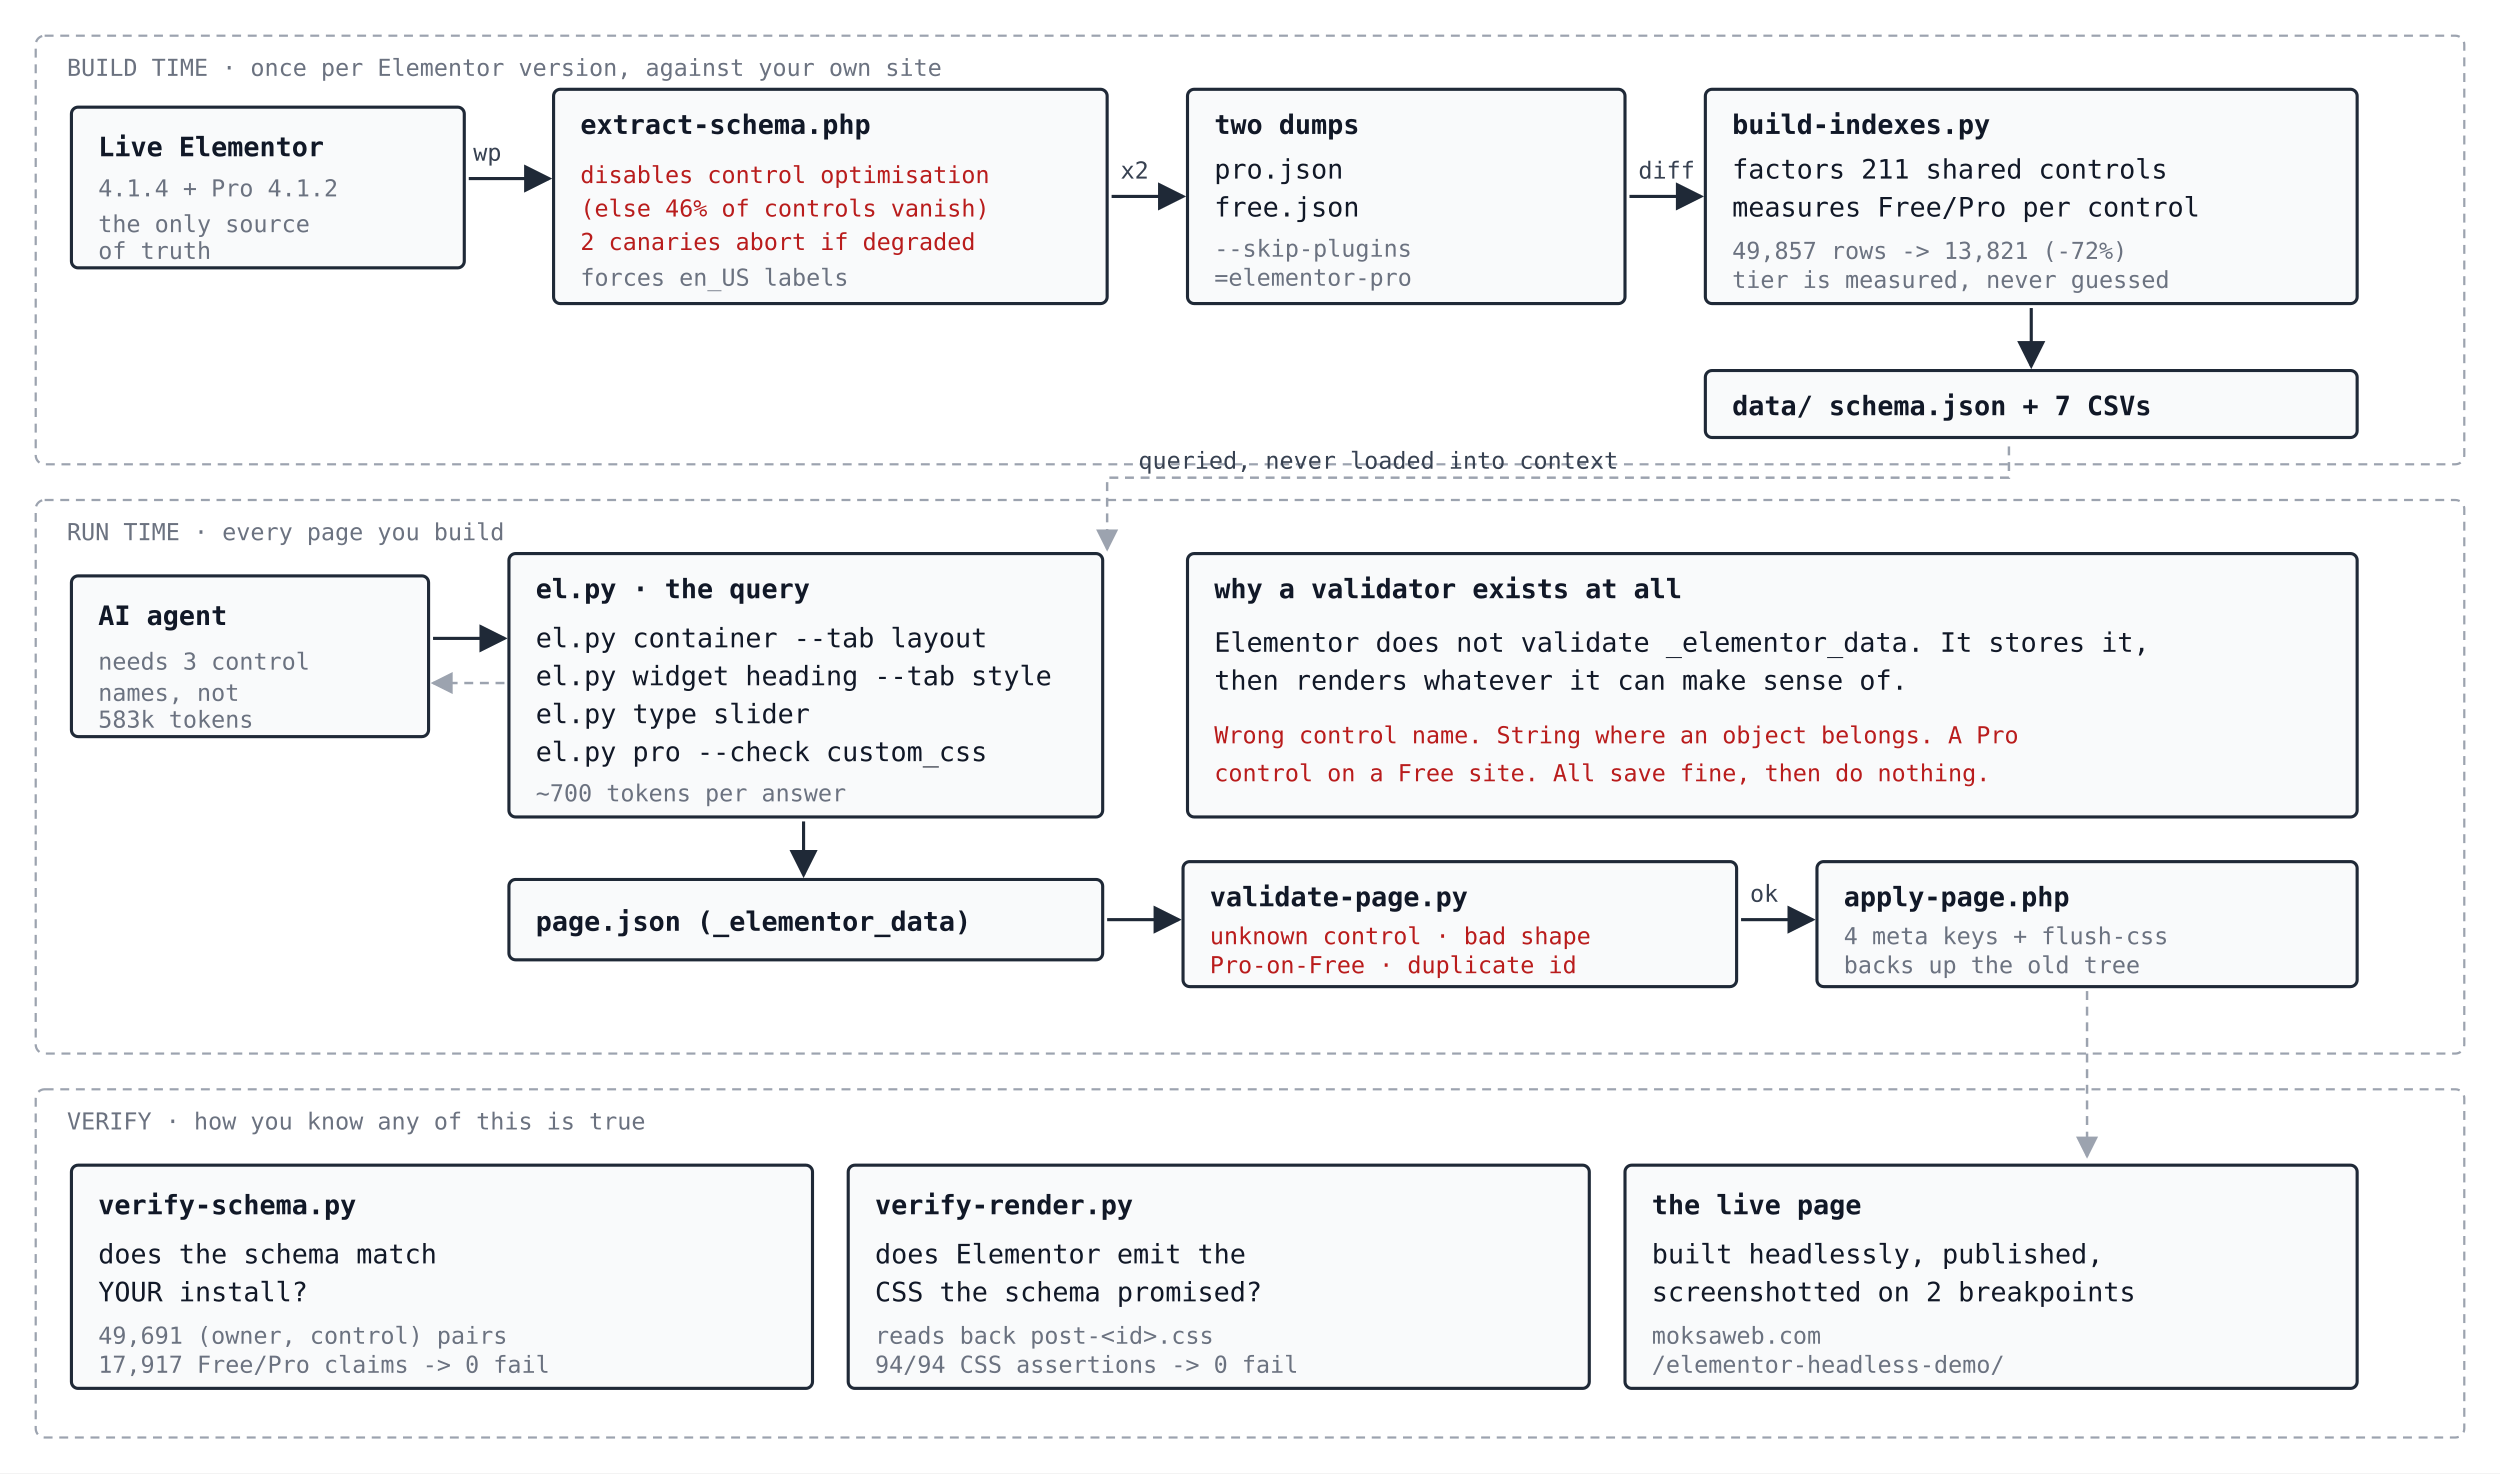
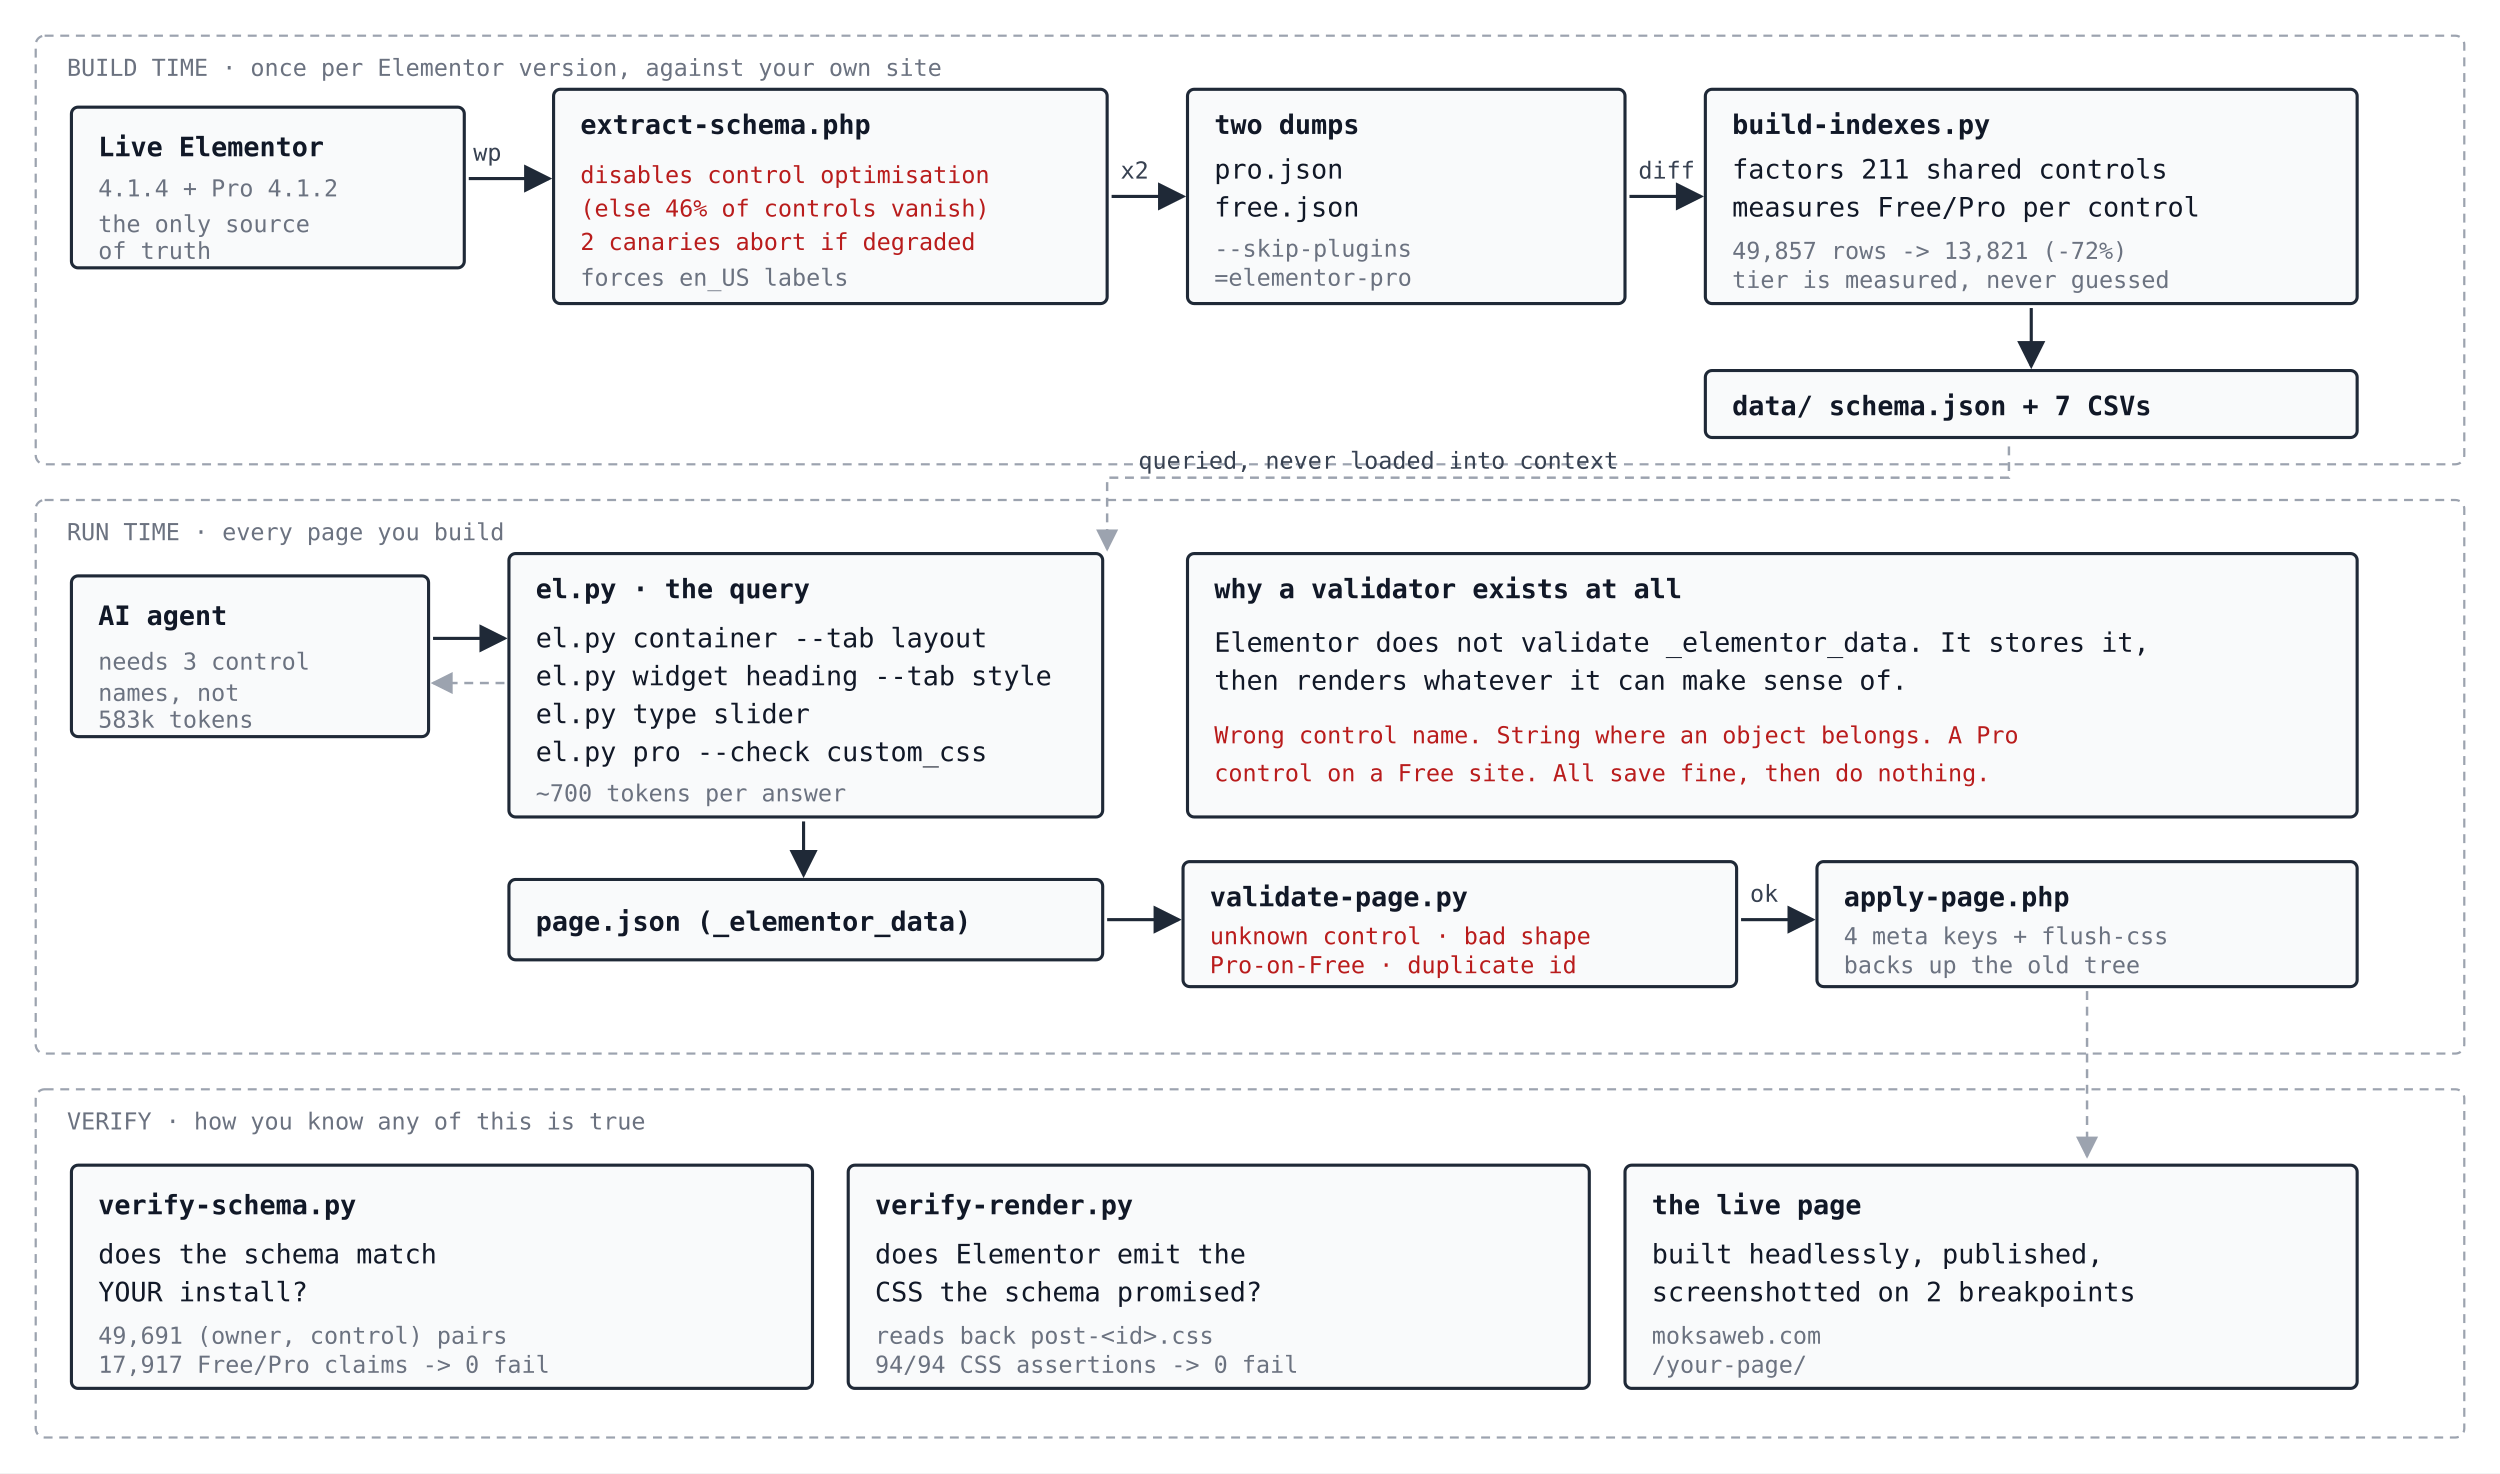
<svg xmlns="http://www.w3.org/2000/svg" viewBox="0 0 1120 660" width="1120" height="660" font-family="ui-monospace, SFMono-Regular, Menlo, Consolas, monospace">
  <style>
    .bg    { fill: #ffffff; }
    .band  { fill: none; stroke: #9ca3af; stroke-width: 1; stroke-dasharray: 4 3; }
    .box   { fill: #f9fafb; stroke: #1f2937; stroke-width: 1.4; }
    .t     { fill: #111827; font-size: 12px; }
    .tb    { fill: #111827; font-size: 12px; font-weight: 700; }
    .ts    { fill: #6b7280; font-size: 10.5px; }
    .tn    { fill: #b91c1c; font-size: 10.5px; }
    .lbl   { fill: #374151; font-size: 10.5px; }
    .arrow { fill: none; stroke: #1f2937; stroke-width: 1.4; marker-end: url(#a); }
    .arrowg{ fill: none; stroke: #9ca3af; stroke-width: 1.1; marker-end: url(#ag); stroke-dasharray: 4 3; }
    @media (prefers-color-scheme: dark) {
      .bg    { fill: #0b0f16; }
      .box   { fill: #111827; stroke: #e5e7eb; }
      .t, .tb{ fill: #f3f4f6; }
      .ts    { fill: #9ca3af; }
      .tn    { fill: #fca5a5; }
      .lbl   { fill: #d1d5db; }
      .arrow { stroke: #e5e7eb; marker-end: url(#ad); }
    }
  </style>
  <defs>
    <marker id="a" markerWidth="9" markerHeight="9" refX="8" refY="4.5" orient="auto">
      <path d="M0,0 L9,4.5 L0,9 z" fill="#1f2937" />
    </marker>
    <marker id="ad" markerWidth="9" markerHeight="9" refX="8" refY="4.5" orient="auto">
      <path d="M0,0 L9,4.5 L0,9 z" fill="#e5e7eb" />
    </marker>
    <marker id="ag" markerWidth="9" markerHeight="9" refX="8" refY="4.5" orient="auto">
      <path d="M0,0 L9,4.5 L0,9 z" fill="#9ca3af" />
    </marker>
  </defs>
  <rect class="bg" x="0" y="0" width="1120" height="660" />
  <rect class="band" x="16" y="16" width="1088" height="192" rx="4" />
  <text class="ts" x="30" y="34">BUILD TIME  ·  once per Elementor version, against your own site</text>
  <rect class="box" x="32" y="48" width="176" height="72" rx="3" />
  <text class="tb" x="44" y="70">Live Elementor</text>
  <text class="ts" x="44" y="88">4.1.4 + Pro 4.1.2</text>
  <text class="ts" x="44" y="104">the only source</text>
  <text class="ts" x="44" y="116">of truth</text>
  <path class="arrow" d="M210,80 L246,80" />
  <text class="lbl" x="212" y="72">wp</text>
  <rect class="box" x="248" y="40" width="248" height="96" rx="3" />
  <text class="tb" x="260" y="60">extract-schema.php</text>
  <text class="tn" x="260" y="82">disables control optimisation</text>
  <text class="tn" x="260" y="97">(else 46% of controls vanish)</text>
  <text class="tn" x="260" y="112">2 canaries abort if degraded</text>
  <text class="ts" x="260" y="128">forces en_US labels</text>
  <path class="arrow" d="M498,88 L530,88" />
  <text class="lbl" x="502" y="80">x2</text>
  <rect class="box" x="532" y="40" width="196" height="96" rx="3" />
  <text class="tb" x="544" y="60">two dumps</text>
  <text class="t" x="544" y="80">pro.json</text>
  <text class="t" x="544" y="97">free.json</text>
  <text class="ts" x="544" y="115">--skip-plugins</text>
  <text class="ts" x="544" y="128">=elementor-pro</text>
  <path class="arrow" d="M730,88 L762,88" />
  <text class="lbl" x="734" y="80">diff</text>
  <rect class="box" x="764" y="40" width="292" height="96" rx="3" />
  <text class="tb" x="776" y="60">build-indexes.py</text>
  <text class="t" x="776" y="80">factors 211 shared controls</text>
  <text class="t" x="776" y="97">measures Free/Pro per control</text>
  <text class="ts" x="776" y="116">49,857 rows -&gt; 13,821  (-72%)</text>
  <text class="ts" x="776" y="129">tier is measured, never guessed</text>
  <path class="arrow" d="M910,138 L910,164" />
  <rect class="box" x="764" y="166" width="292" height="30" rx="3" />
  <text class="tb" x="776" y="186">data/  schema.json + 7 CSVs</text>
  <rect class="band" x="16" y="224" width="1088" height="248" rx="4" />
  <text class="ts" x="30" y="242">RUN TIME  ·  every page you build</text>
  <rect class="box" x="32" y="258" width="160" height="72" rx="3" />
  <text class="tb" x="44" y="280">AI agent</text>
  <text class="ts" x="44" y="300">needs 3 control</text>
  <text class="ts" x="44" y="314">names, not</text>
  <text class="ts" x="44" y="326">583k tokens</text>
  <path class="arrow" d="M194,286 L226,286" />
  <path class="arrowg" d="M226,306 L194,306" />
  <rect class="box" x="228" y="248" width="266" height="118" rx="3" />
  <text class="tb" x="240" y="268">el.py  ·  the query</text>
  <text class="t" x="240" y="290">el.py container --tab layout</text>
  <text class="t" x="240" y="307">el.py widget heading --tab style</text>
  <text class="t" x="240" y="324">el.py type slider</text>
  <text class="t" x="240" y="341">el.py pro --check custom_css</text>
  <text class="ts" x="240" y="359">~700 tokens per answer</text>
  <path class="arrowg" d="M900,200 L900,214 L496,214 L496,246" />
  <text class="lbl" x="510" y="210">queried, never loaded into context</text>
  <rect class="box" x="532" y="248" width="524" height="118" rx="3" />
  <text class="tb" x="544" y="268">why a validator exists at all</text>
  <text class="t" x="544" y="292">Elementor does not validate _elementor_data. It stores it,</text>
  <text class="t" x="544" y="309">then renders whatever it can make sense of.</text>
  <text class="tn" x="544" y="333">Wrong control name. String where an object belongs. A Pro</text>
  <text class="tn" x="544" y="350">control on a Free site. All save fine, then do nothing.</text>
  <path class="arrow" d="M360,368 L360,392" />
  <rect class="box" x="228" y="394" width="266" height="36" rx="3" />
  <text class="tb" x="240" y="417">page.json   (_elementor_data)</text>
  <path class="arrow" d="M496,412 L528,412" />
  <rect class="box" x="530" y="386" width="248" height="56" rx="3" />
  <text class="tb" x="542" y="406">validate-page.py</text>
  <text class="tn" x="542" y="423">unknown control · bad shape</text>
  <text class="tn" x="542" y="436">Pro-on-Free · duplicate id</text>
  <path class="arrow" d="M780,412 L812,412" />
  <text class="lbl" x="784" y="404">ok</text>
  <rect class="box" x="814" y="386" width="242" height="56" rx="3" />
  <text class="tb" x="826" y="406">apply-page.php</text>
  <text class="ts" x="826" y="423">4 meta keys + flush-css</text>
  <text class="ts" x="826" y="436">backs up the old tree</text>
  <rect class="band" x="16" y="488" width="1088" height="156" rx="4" />
  <text class="ts" x="30" y="506">VERIFY  ·  how you know any of this is true</text>
  <rect class="box" x="32" y="522" width="332" height="100" rx="3" />
  <text class="tb" x="44" y="544">verify-schema.py</text>
  <text class="t" x="44" y="566">does the schema match</text>
  <text class="t" x="44" y="583">YOUR install?</text>
  <text class="ts" x="44" y="602">49,691 (owner, control) pairs</text>
  <text class="ts" x="44" y="615">17,917 Free/Pro claims -&gt; 0 fail</text>
  <rect class="box" x="380" y="522" width="332" height="100" rx="3" />
  <text class="tb" x="392" y="544">verify-render.py</text>
  <text class="t" x="392" y="566">does Elementor emit the</text>
  <text class="t" x="392" y="583">CSS the schema promised?</text>
  <text class="ts" x="392" y="602">reads back post-&lt;id&gt;.css</text>
  <text class="ts" x="392" y="615">94/94 CSS assertions -&gt; 0 fail</text>
  <rect class="box" x="728" y="522" width="328" height="100" rx="3" />
  <text class="tb" x="740" y="544">the live page</text>
  <text class="t" x="740" y="566">built headlessly, published,</text>
  <text class="t" x="740" y="583">screenshotted on 2 breakpoints</text>
  <text class="ts" x="740" y="602">moksaweb.com</text>
-   <text class="ts" x="740" y="615">/elementor-headless-demo/</text>
+   <text class="ts" x="740" y="615">/your-page/</text>
  <path class="arrowg" d="M935,444 L935,518" />
</svg>
